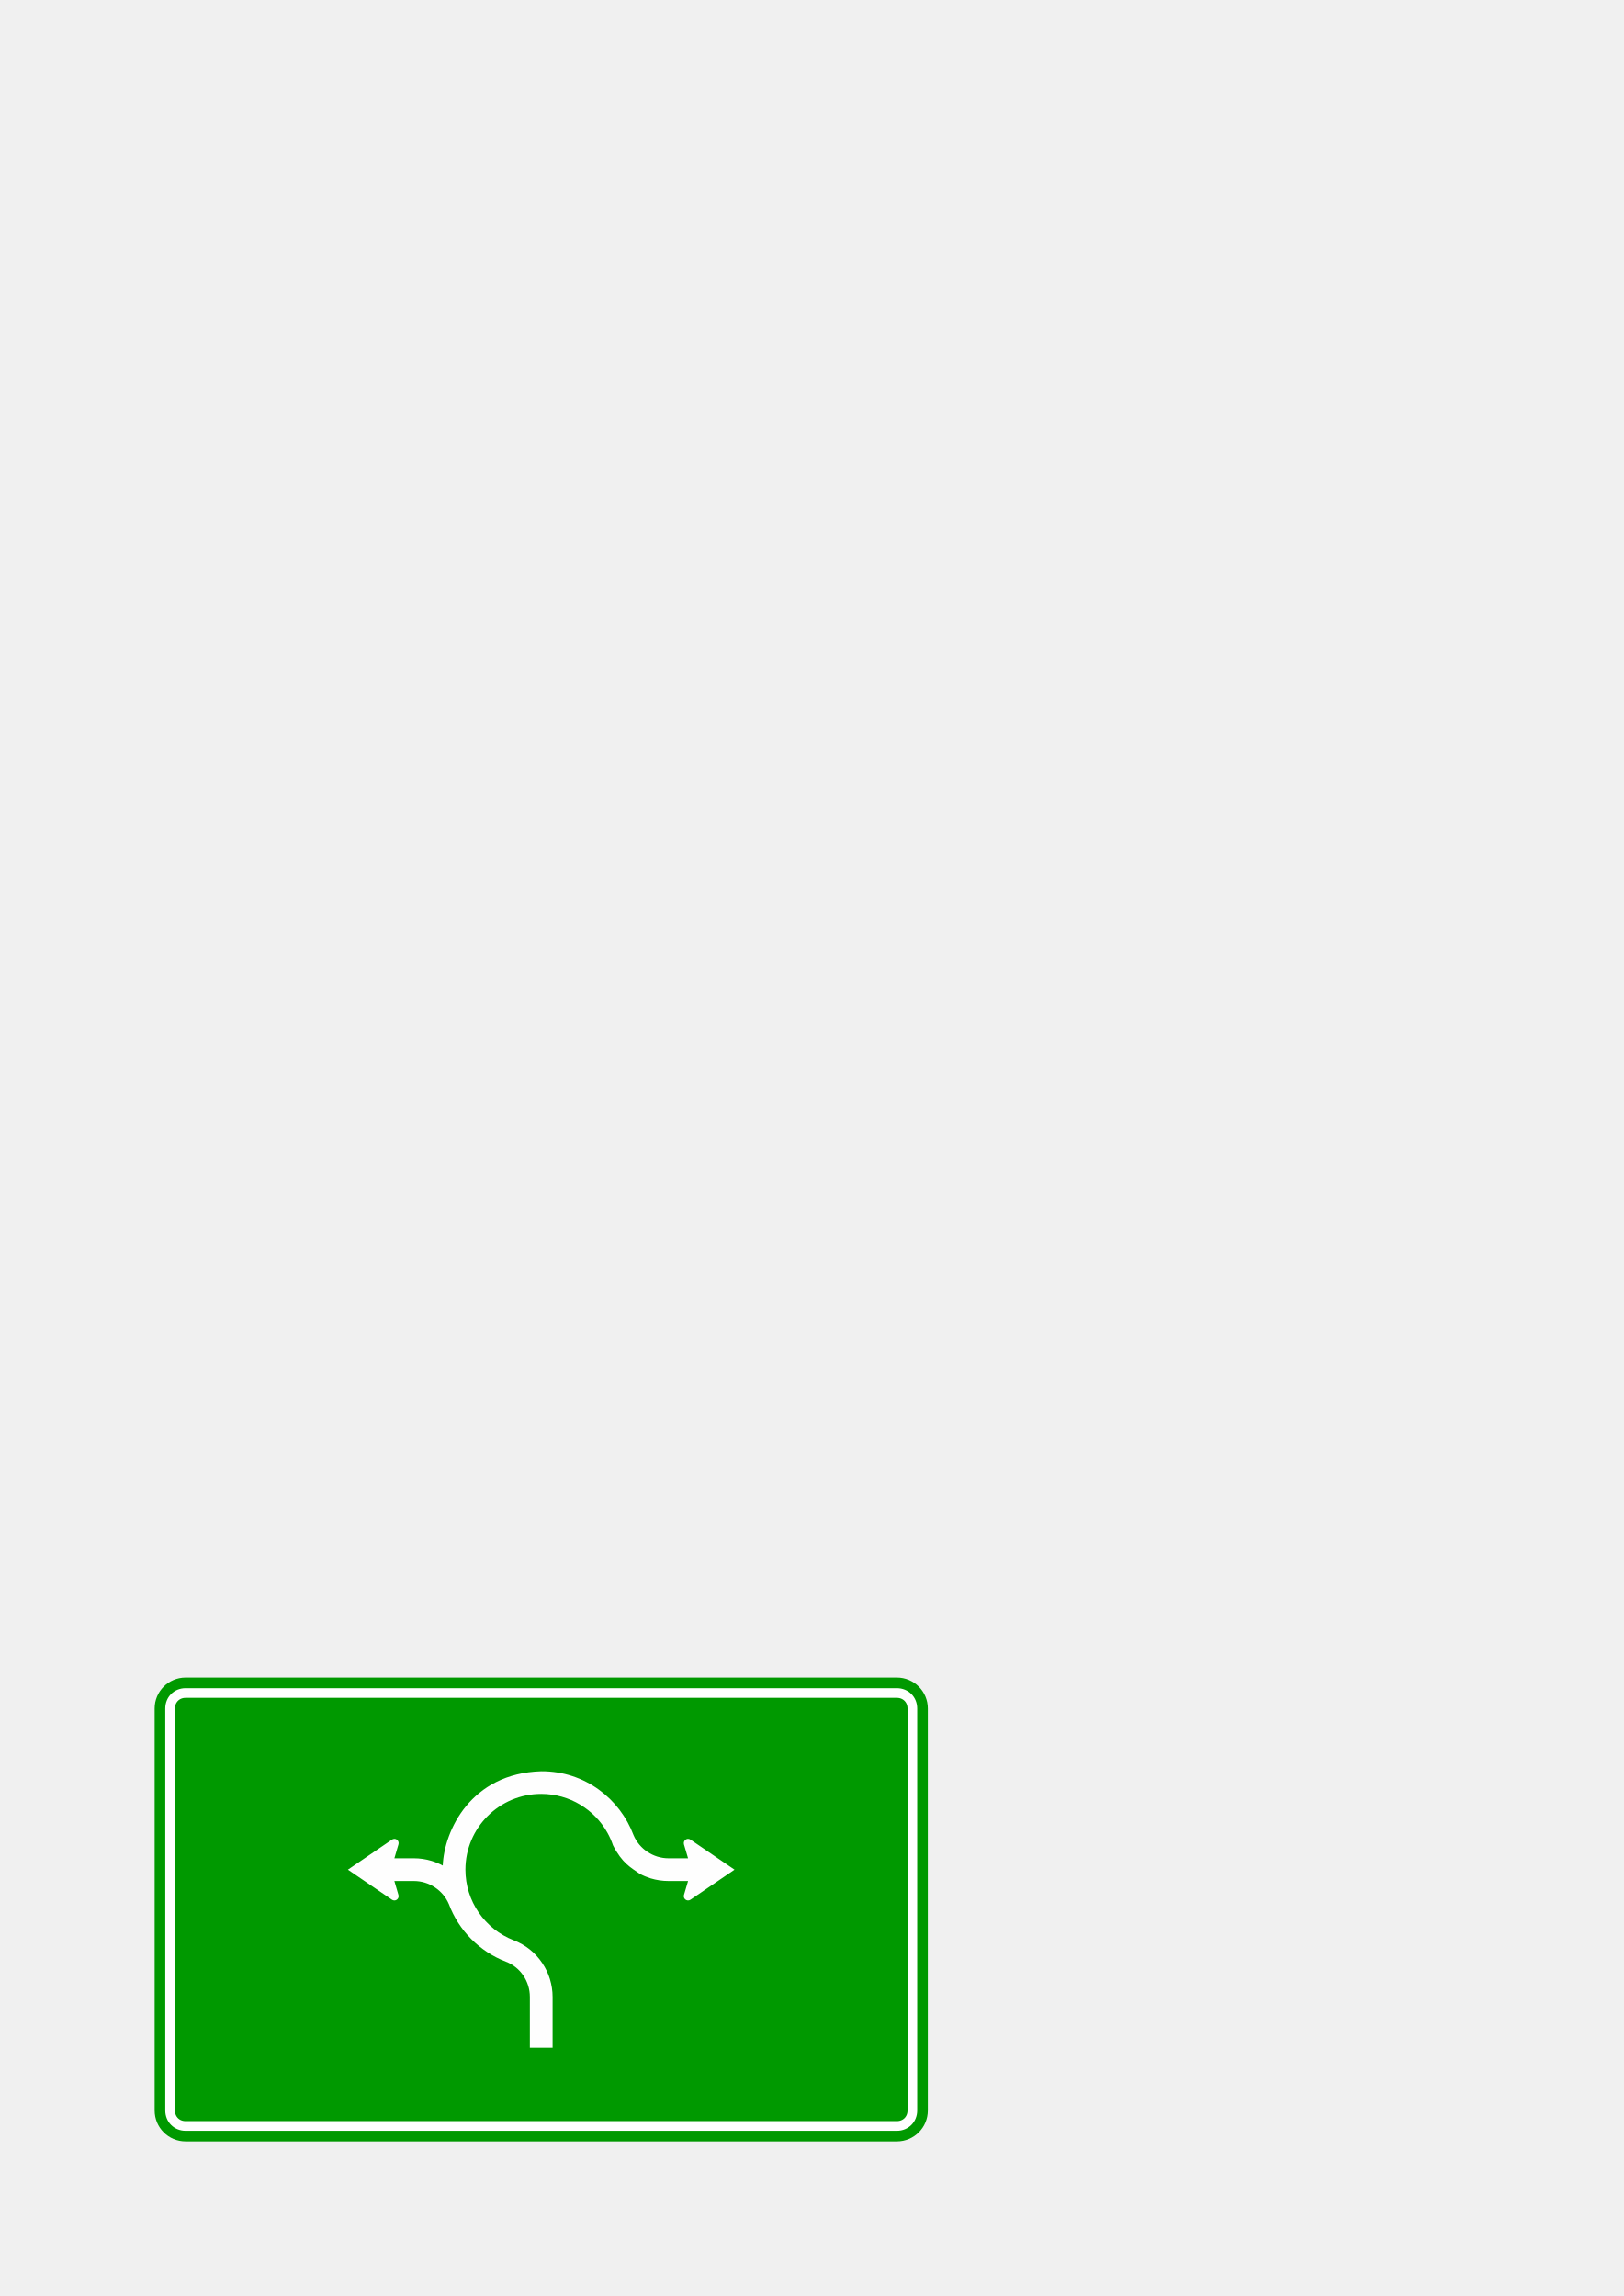
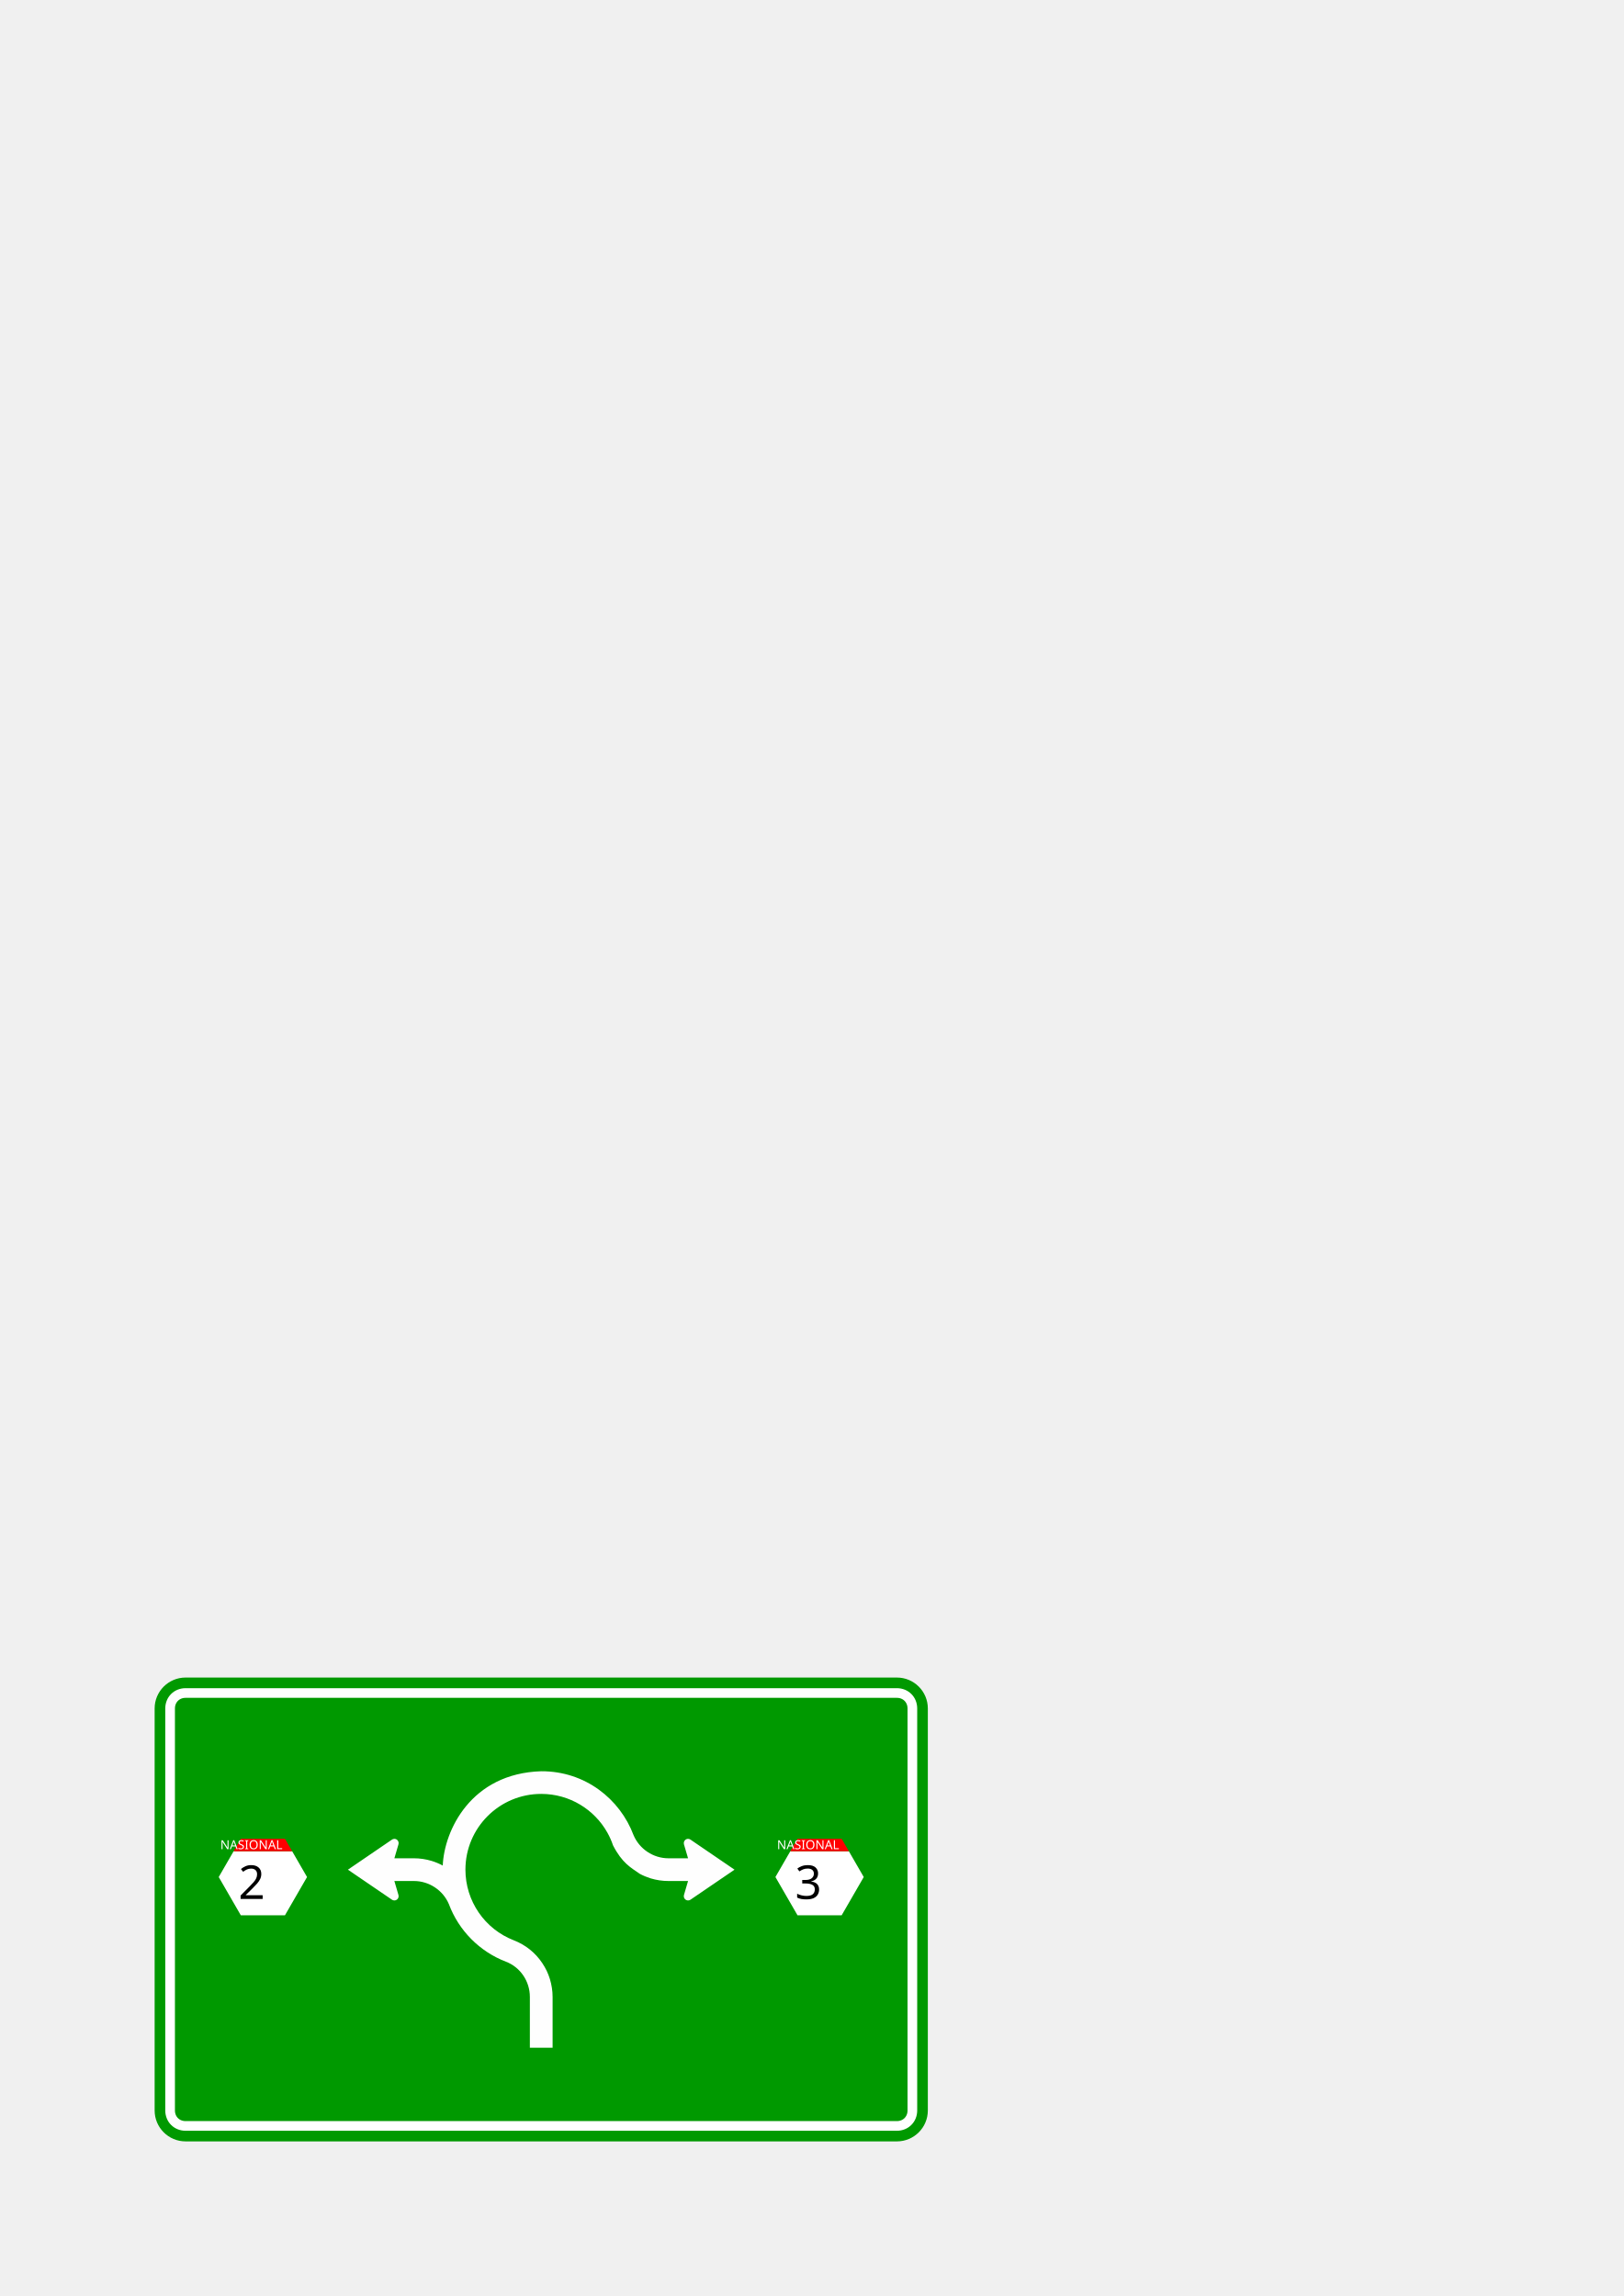
<svg xmlns="http://www.w3.org/2000/svg" xmlns:xlink="http://www.w3.org/1999/xlink" width="210mm" height="297mm" viewBox="0 0 210 297" version="1.1" id="svg8">
  <defs id="defs2">
    <clipPath clipPathUnits="userSpaceOnUse" id="clipPath848">
      <path xlink:href="#rect29" style="fill:#009900;fill-opacity:1;stroke:none;stroke-width:5;stroke-linecap:butt;stroke-linejoin:round;stroke-miterlimit:4;stroke-dasharray:none;stroke-dashoffset:0" id="path850" d="m 24,217 c -2.216,0 -4,1.784 -4,4 v 52 c 0,2.216 1.784,4 4,4 h 92 c 2.216,0 4,-1.784 4,-4 v -52 c 0,-2.216 -1.784,-4 -4,-4 z" />
    </clipPath>
  </defs>
  <g id="layer1">
    <rect style="fill:#009900;fill-opacity:1;stroke:none;stroke-width:5;stroke-linecap:butt;stroke-linejoin:round;stroke-miterlimit:4;stroke-dasharray:none;stroke-dashoffset:0" id="rect29" width="100" height="60" x="20" y="217" rx="4" ry="4" />
    <path xlink:href="#rect29" style="fill:none;fill-opacity:1;stroke:#ffffff;stroke-width:1.25;stroke-linecap:butt;stroke-linejoin:round;stroke-miterlimit:4;stroke-dasharray:none;stroke-dashoffset:0" id="path844" d="m 24,219 c -1.143,0 -2,0.857 -2,2 v 52 c 0,1.143 0.857,2 2,2 h 92 c 1.143,0 2,-0.857 2,-2 v -52 c 0,-1.143 -0.857,-2 -2,-2 z" clip-path="url(#clipPath848)" />
    <path d="m 50.691,237.967 c 0.089,-0.06 0.197,-0.102 0.316,-0.102 0.303,0 0.548,0.25 0.548,0.553 0,0.054 -0.003,0.106 -0.02,0.156 l -0.528,1.805 h 2.53 c 0.781,0 1.556,0.119 2.303,0.344 0.496,0.156 0.972,0.352 1.423,0.598 0.185,-4.5 3.615,-11.926 12.736,-12.2 5.674,-0.025 10.183,3.586 11.939,8.265 0.76,1.793 2.557,2.996 4.519,2.993 h 2.532 l -0.53,-1.805 c -0.009,-0.05 -0.017,-0.102 -0.017,-0.156 0,-0.303 0.247,-0.553 0.555,-0.553 0.114,0 0.22,0.042 0.311,0.102 l 5.691,3.885 -5.691,3.881 c -0.091,0.065 -0.197,0.099 -0.311,0.099 -0.308,0 -0.555,-0.246 -0.555,-0.548 0,-0.059 0.009,-0.107 0.017,-0.156 l 0.53,-1.81 h -2.532 c -0.781,0 -1.556,-0.114 -2.303,-0.34 -0.491,-0.156 -0.972,-0.352 -1.423,-0.597 -4.887,-3.432 -4.132,-2.903 0,0 -1.141,-0.799 -2.261,-1.368 -3.447,-3.677 -0.192,-0.57 -0.434,-1.114 -0.722,-1.629 -1.674,-2.998 -4.882,-5.024 -8.563,-5.024 -5.417,0 -9.803,4.386 -9.803,9.801 0,4.046 2.486,7.681 6.261,9.139 1.502,0.582 2.774,1.597 3.667,2.931 0.436,0.647 0.772,1.342 0.998,2.083 0.225,0.749 0.348,1.523 0.348,2.301 v 6.575 h -2.941 v -6.575 c 0,-2.006 -1.22,-3.836 -3.099,-4.552 -3.396,-1.306 -6.096,-4.024 -7.373,-7.443 -0.759,-1.793 -2.555,-2.993 -4.522,-2.993 h -2.53 l 0.528,1.81 c 0.017,0.049 0.02,0.097 0.02,0.156 0,0.302 -0.246,0.548 -0.548,0.548 -0.119,0 -0.227,-0.033 -0.316,-0.099 l -5.691,-3.881 v 0 z" style="fill:#fefefe;fill-opacity:1;fill-rule:nonzero;stroke:none;stroke-width:0.132" id="path300" />
+     <g transform="matrix(0.1903777,0,0,0.1903776,27.72859,225.9866)" id="g831" style="stroke-width:5.253">
+       <g id="g825" style="stroke-width:5.253">
+         <path style="fill:#ffffff;fill-opacity:1;stroke:none;stroke-width:9.926;stroke-miterlimit:4;stroke-dasharray:none;stroke-dashoffset:0" d="M 189.65,32.953 H 39.305 L 1.092,99.141 57.783,197.334 H 171.17 l 56.693,-98.193 z" id="path893" transform="matrix(0.2645833,0,0,0.2645833,2.653116,62.10547)" />
+         <path style="fill:#ff0000;fill-opacity:1;stroke:none;stroke-width:9.926;stroke-miterlimit:4;stroke-dasharray:none;stroke-dashoffset:0" d="m 39.305,32.951 v 0.002 H 189.65 L 171.17,0.945 H 57.783 Z" id="path865" transform="matrix(0.2645833,0,0,0.2645833,2.653116,62.10547)" />
+       </g>
+       <text id="text836" y="69.422" x="32.832" style="font-style:normal;font-variant:normal;font-weight:normal;font-stretch:normal;font-size:8.467px;line-height:1.25;font-family:'Roadgeek 2005 Series C';-inkscape-font-specification:'Roadgeek 2005 Series C';text-align:center;letter-spacing:0px;word-spacing:0px;text-anchor:middle;fill:#ffffff;fill-opacity:1;stroke:none;stroke-width:1.39" xml:space="preserve">
+         <tspan style="font-style:normal;font-variant:normal;font-weight:normal;font-stretch:normal;font-family:'Roadgeek 2005 Series 1B';-inkscape-font-specification:'Roadgeek 2005 Series 1B';fill:#ffffff;stroke-width:1.39" y="69.422" x="32.832" id="tspan834">NASIONAL</tspan>
+       </text>
+       <text id="text848" y="103.223" x="33.049" style="font-style:normal;font-variant:normal;font-weight:normal;font-stretch:normal;font-size:8.467px;line-height:1.25;font-family:'Roadgeek 2005 Series 1B';-inkscape-font-specification:'Roadgeek 2005 Series 1B';text-align:center;letter-spacing:0px;word-spacing:0px;text-anchor:middle;fill:#000000;fill-opacity:1;stroke:none;stroke-width:1.39" xml:space="preserve">
+         <tspan style="font-style:normal;font-variant:normal;font-weight:normal;font-stretch:normal;font-size:31.75px;font-family:'Roadgeek 2005 Series 2B';-inkscape-font-specification:'Roadgeek 2005 Series 2B';stroke-width:1.39" y="103.223" x="33.049" id="tspan846">2</tspan>
+       </text>
+     </g>
+     <g transform="matrix(0.1903777,0,0,0.1903776,99.72859,225.9866)" id="g831-3" style="stroke-width:5.253">
+       <g id="g825-6" style="stroke-width:5.253">
+         <path style="fill:#ffffff;fill-opacity:1;stroke:none;stroke-width:9.926;stroke-miterlimit:4;stroke-dasharray:none;stroke-dashoffset:0" d="M 189.65,32.953 H 39.305 L 1.092,99.141 57.783,197.334 H 171.17 l 56.693,-98.193 z" id="path893-7" transform="matrix(0.2645833,0,0,0.2645833,2.653116,62.10547)" />
+         <path style="fill:#ff0000;fill-opacity:1;stroke:none;stroke-width:9.926;stroke-miterlimit:4;stroke-dasharray:none;stroke-dashoffset:0" d="m 39.305,32.951 v 0.002 H 189.65 L 171.17,0.945 H 57.783 Z" id="path865-5" transform="matrix(0.2645833,0,0,0.2645833,2.653116,62.10547)" />
+       </g>
+       <text id="text836-3" y="69.422" x="32.832" style="font-style:normal;font-variant:normal;font-weight:normal;font-stretch:normal;font-size:8.467px;line-height:1.25;font-family:'Roadgeek 2005 Series C';-inkscape-font-specification:'Roadgeek 2005 Series C';text-align:center;letter-spacing:0px;word-spacing:0px;text-anchor:middle;fill:#ffffff;fill-opacity:1;stroke:none;stroke-width:1.39" xml:space="preserve">
+         <tspan style="font-style:normal;font-variant:normal;font-weight:normal;font-stretch:normal;font-family:'Roadgeek 2005 Series 1B';-inkscape-font-specification:'Roadgeek 2005 Series 1B';fill:#ffffff;stroke-width:1.39" y="69.422" x="32.832" id="tspan834-5">NASIONAL</tspan>
+       </text>
+       <text id="text848-6" y="103.223" x="33.049" style="font-style:normal;font-variant:normal;font-weight:normal;font-stretch:normal;font-size:8.467px;line-height:1.25;font-family:'Roadgeek 2005 Series 1B';-inkscape-font-specification:'Roadgeek 2005 Series 1B';text-align:center;letter-spacing:0px;word-spacing:0px;text-anchor:middle;fill:#000000;fill-opacity:1;stroke:none;stroke-width:1.39" xml:space="preserve">
+         <tspan style="font-style:normal;font-variant:normal;font-weight:normal;font-stretch:normal;font-size:31.75px;font-family:'Roadgeek 2005 Series 2B';-inkscape-font-specification:'Roadgeek 2005 Series 2B';stroke-width:1.39" y="103.223" x="33.049" id="tspan846-2">3</tspan>
+       </text>
+     </g>
  </g>
</svg>
